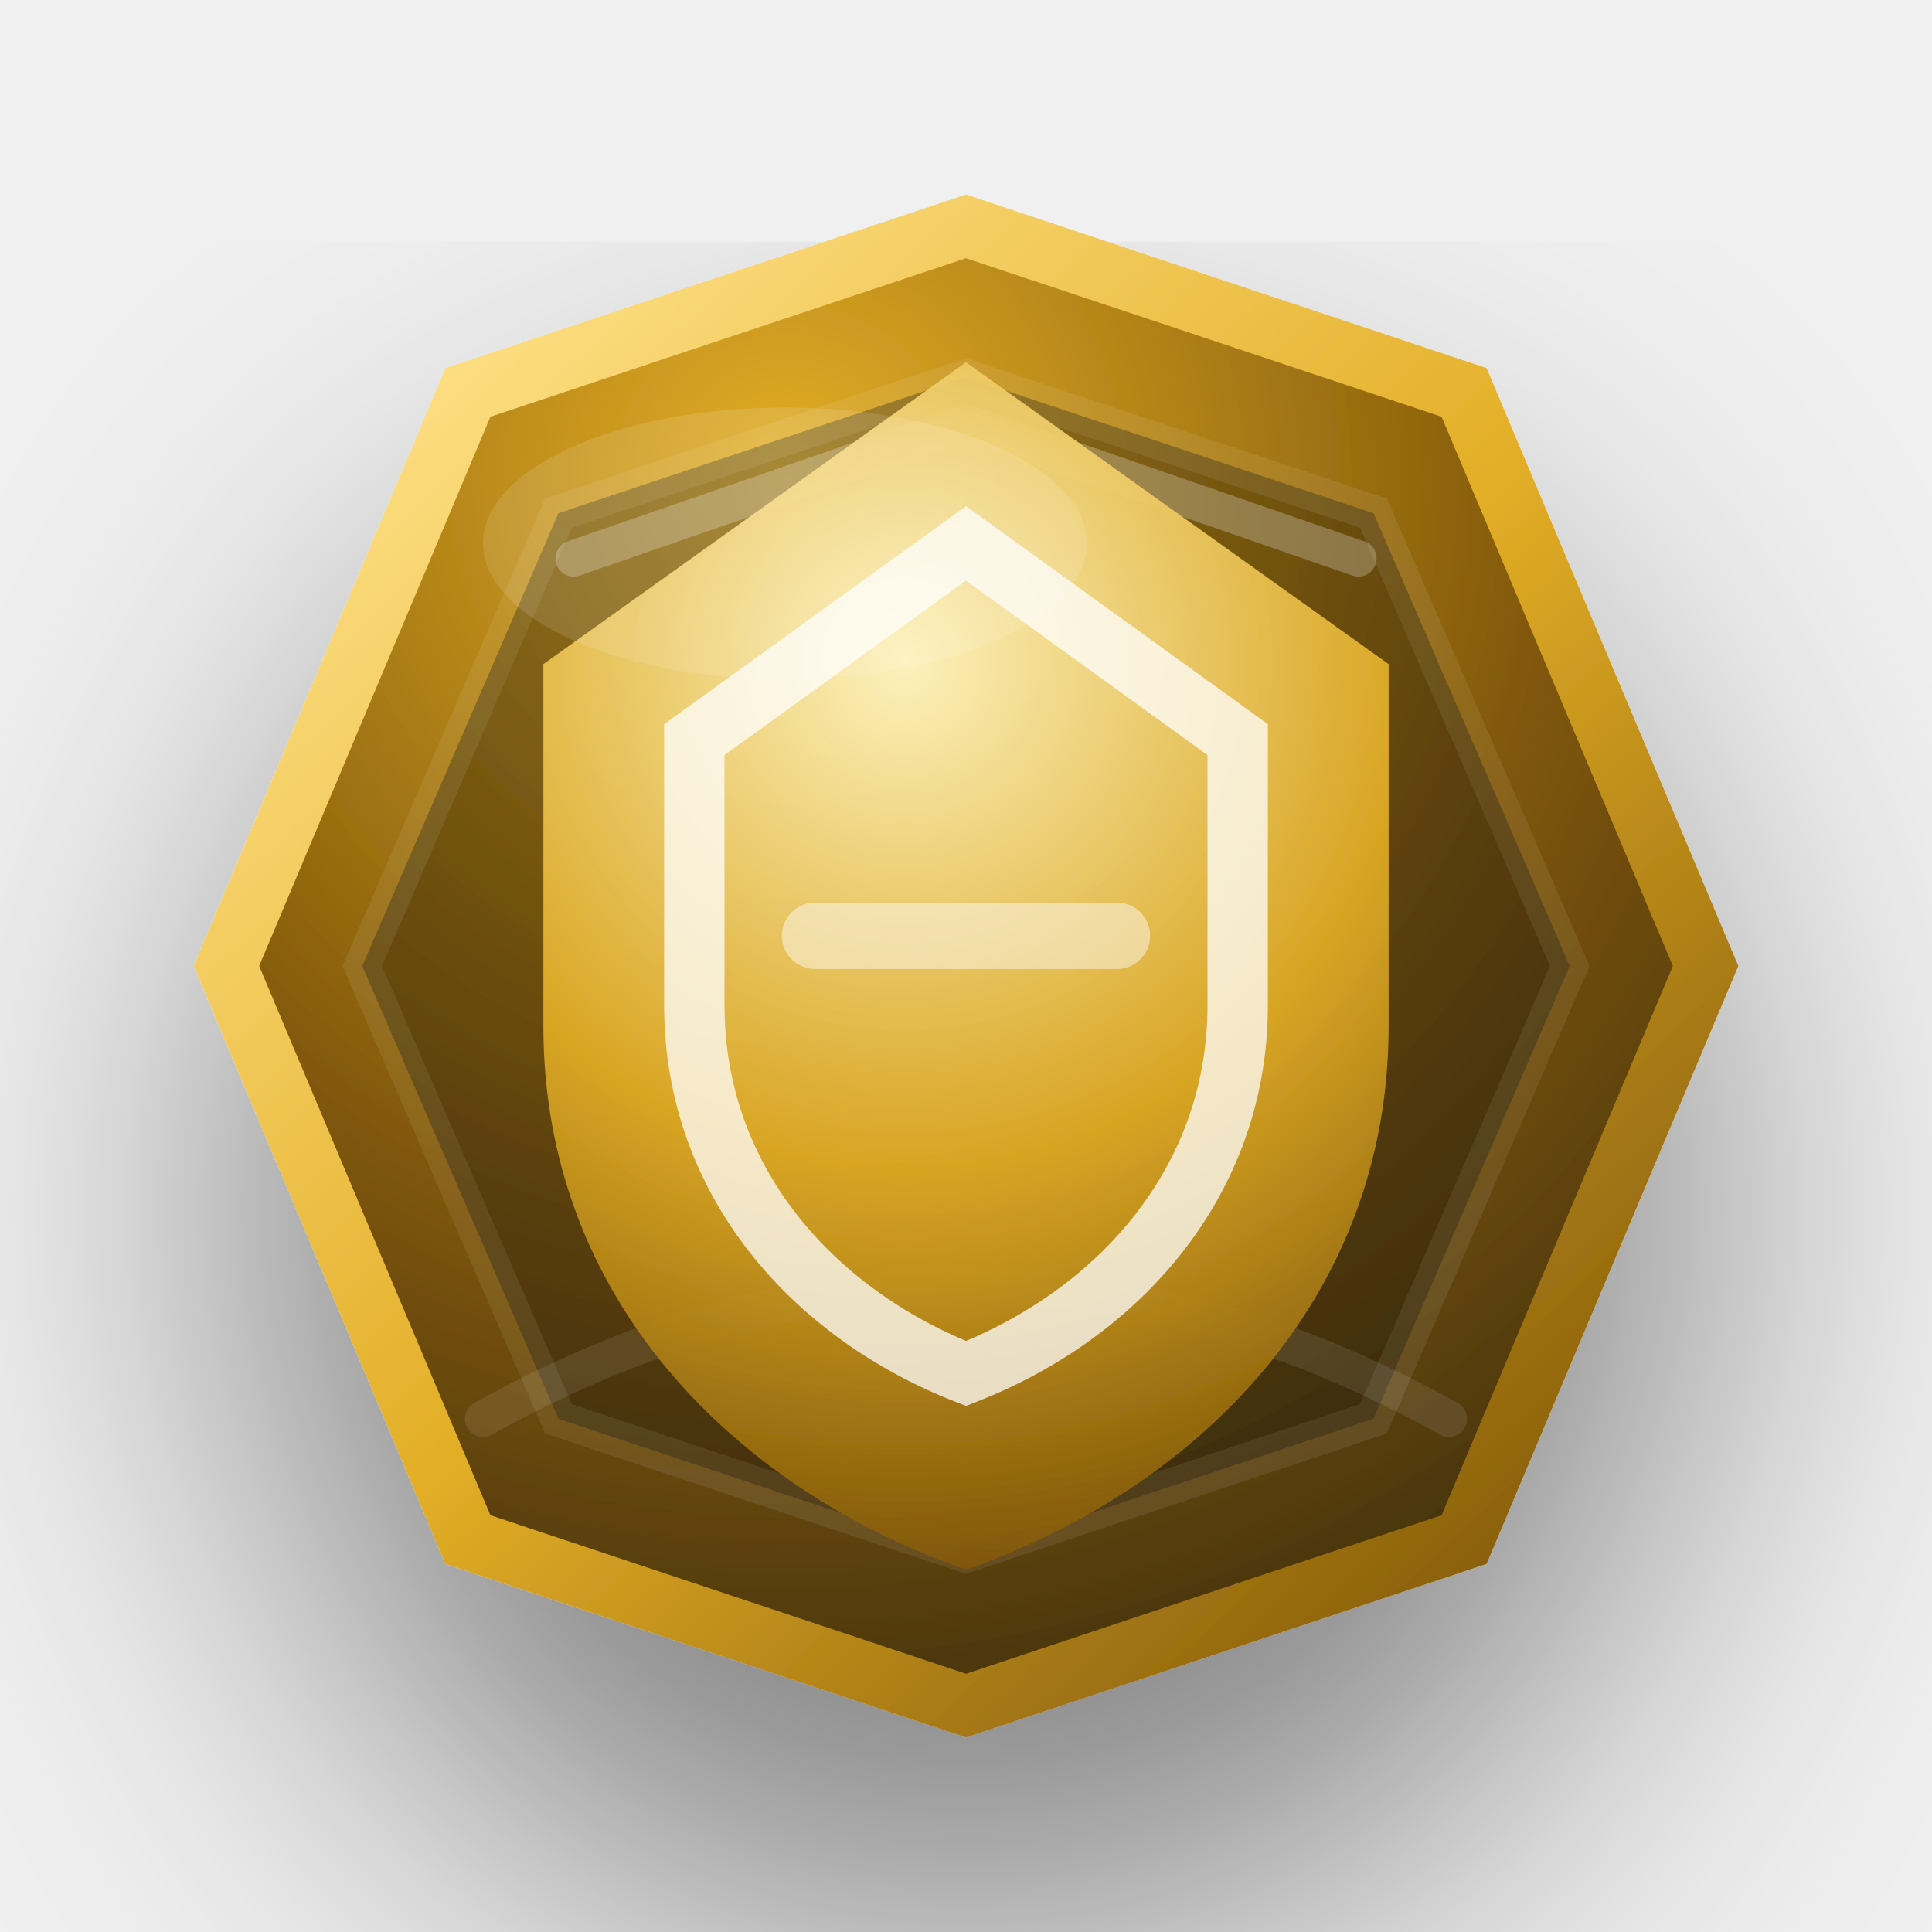
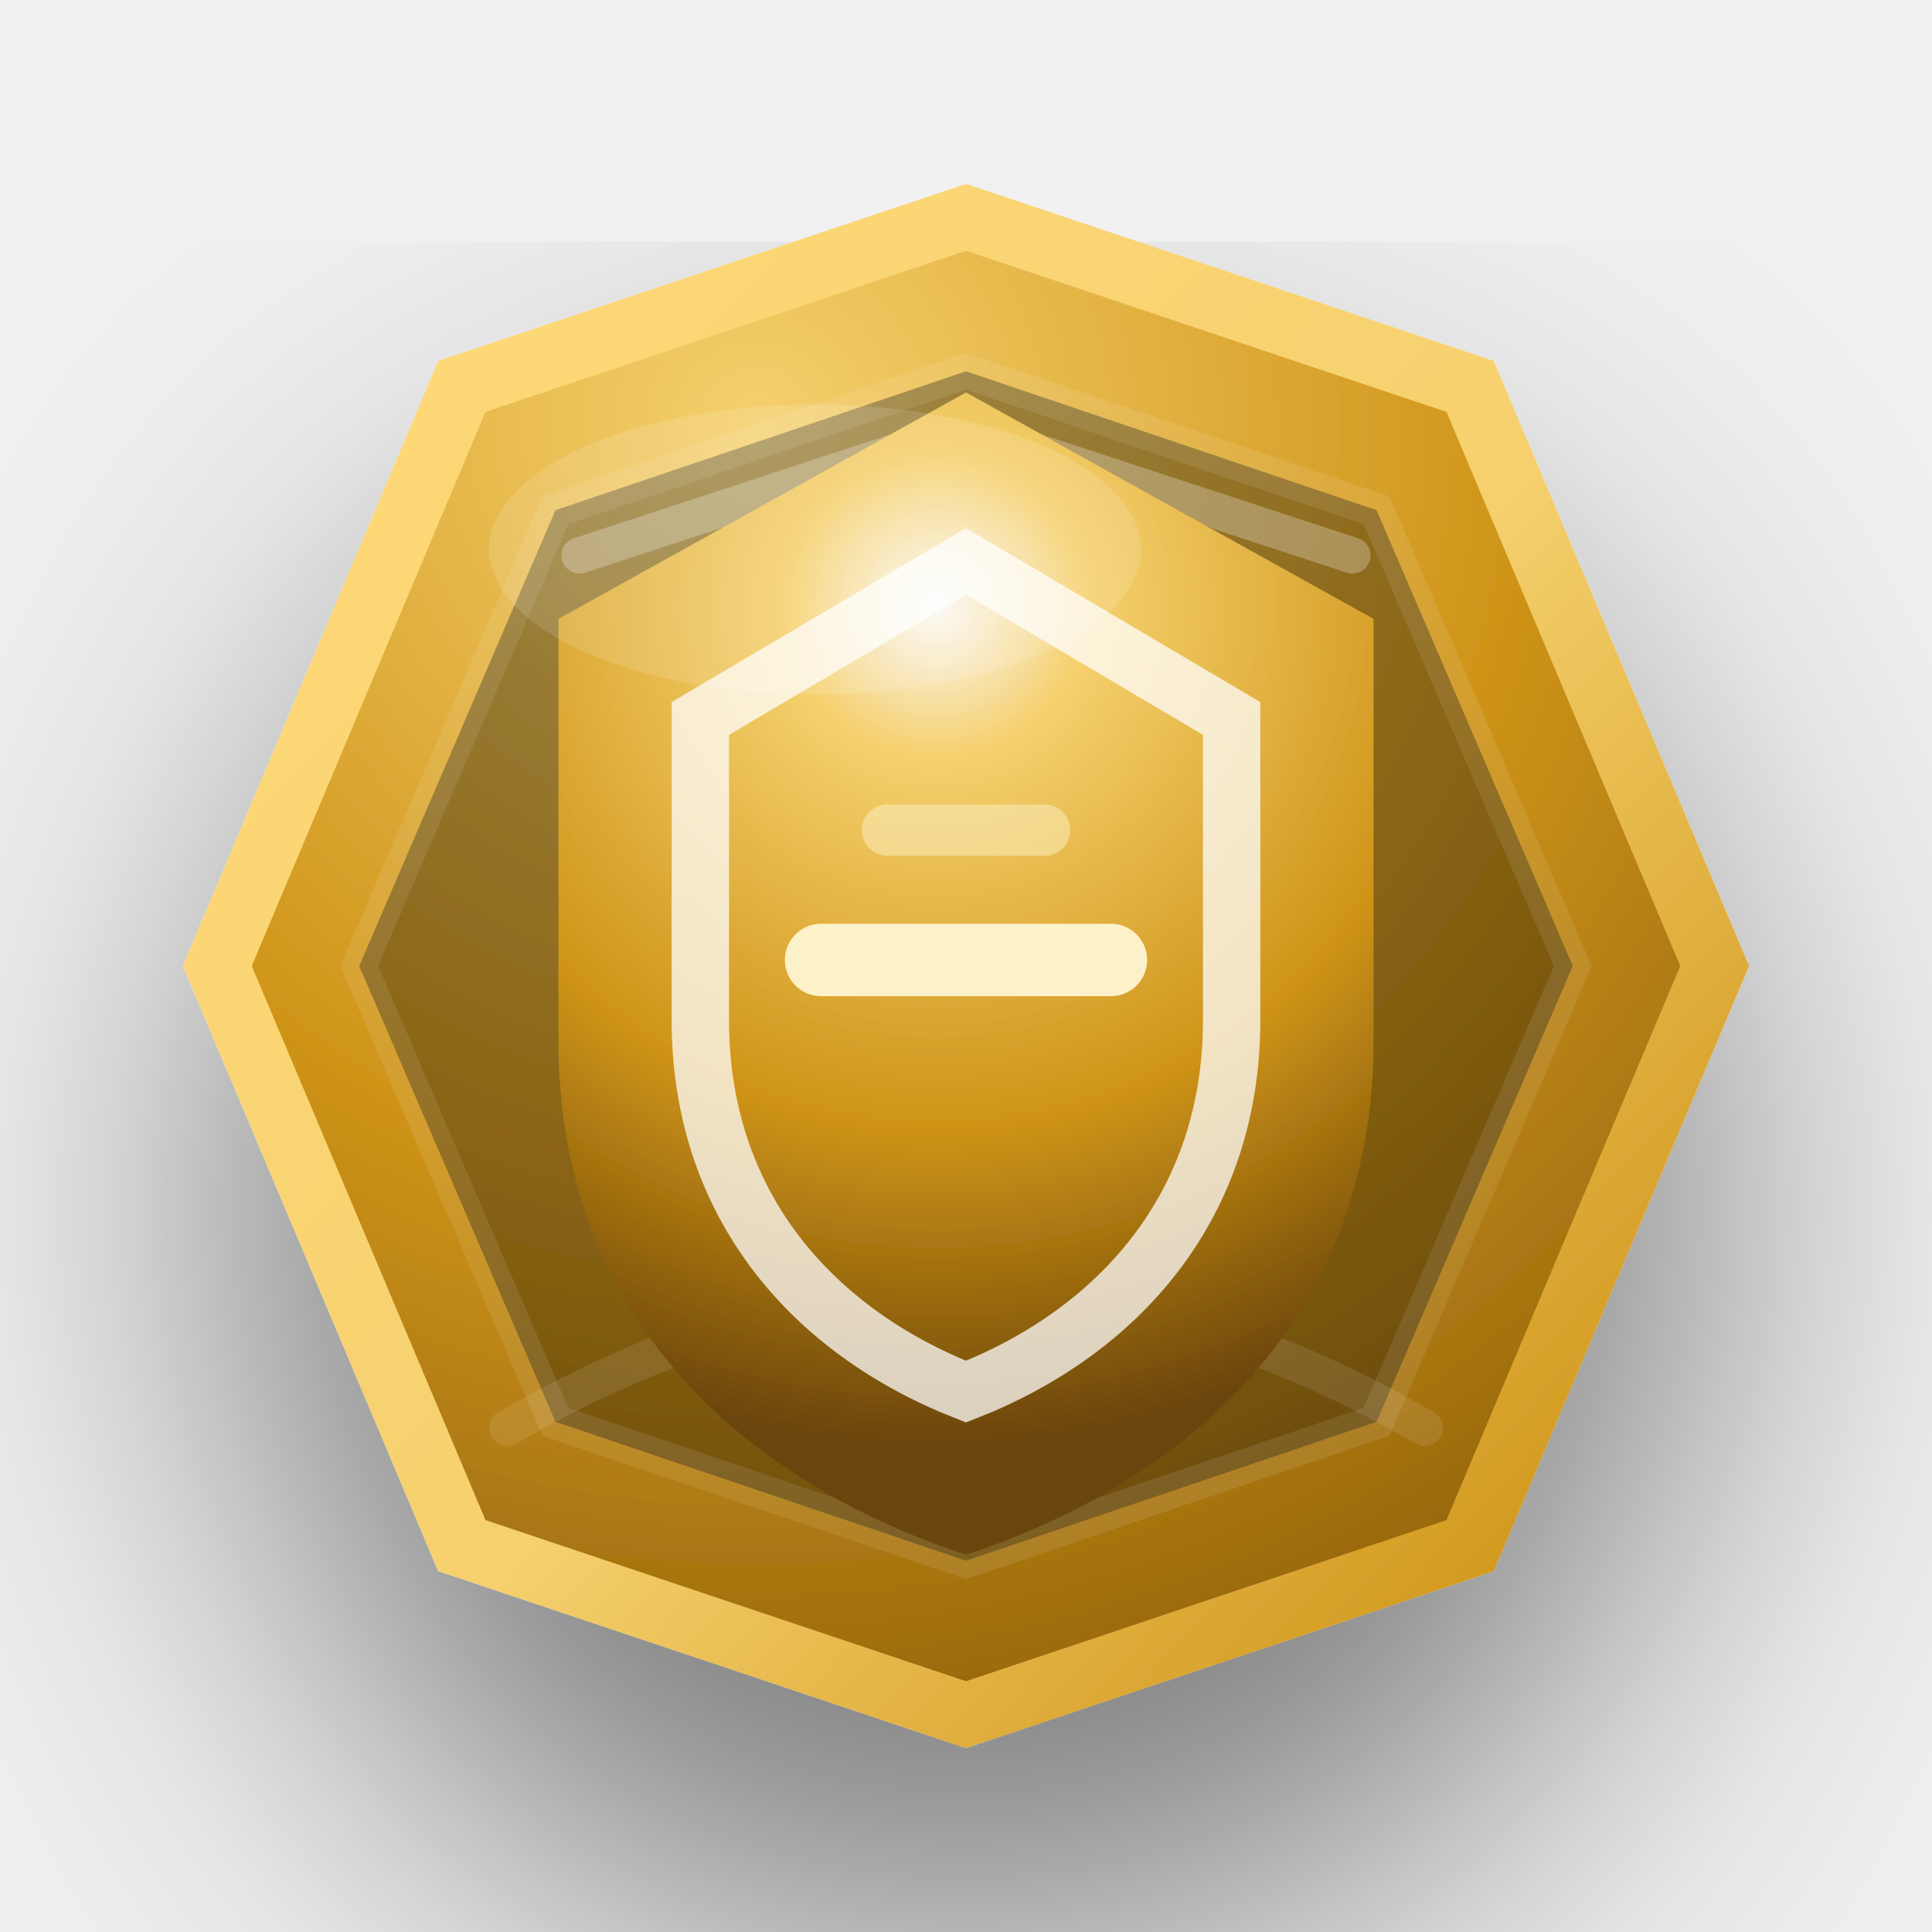
<svg xmlns="http://www.w3.org/2000/svg" width="96" height="96" viewBox="0 0 64 64" fill="none">
  <defs>
-     <radialGradient id="plate" cx="0" cy="0" r="1" gradientUnits="userSpaceOnUse" gradientTransform="translate(26 16) rotate(50) scale(56)">
-       <stop stop-color="#e3ae26" />
-       <stop offset=".46" stop-color="#7f5609" />
-       <stop offset="1" stop-color="#111418" />
+     <radialGradient id="plate" cx="0" cy="0" r="1" gradientUnits="userSpaceOnUse" gradientTransform="translate(25 14) rotate(49) scale(58)">
+       <stop stop-color="#f5d06d" />
+       <stop offset=".44" stop-color="#cf9418" />
+       <stop offset="1" stop-color="#6b4507" />
    </radialGradient>
-     <linearGradient id="frame" x1="12" y1="11" x2="52" y2="54" gradientUnits="userSpaceOnUse">
-       <stop stop-color="#ffe28a" />
-       <stop offset=".5" stop-color="#e3ae26" />
-       <stop offset="1" stop-color="#7f5609" />
+     <linearGradient id="frame" x1="10" y1="12" x2="53" y2="52" gradientUnits="userSpaceOnUse">
+       <stop stop-color="#ffd978" />
+       <stop offset=".55" stop-color="#f5d06d" />
+       <stop offset="1" stop-color="#cf9418" />
    </linearGradient>
-     <radialGradient id="coreGem" cx="0" cy="0" r="1" gradientUnits="userSpaceOnUse" gradientTransform="translate(30 22) rotate(51) scale(30)">
-       <stop stop-color="#fff4bf" stop-opacity=".98" />
-       <stop offset=".55" stop-color="#e3ae26" stop-opacity=".92" />
-       <stop offset="1" stop-color="#7f5609" stop-opacity=".98" />
+     <radialGradient id="gem" cx="0" cy="0" r="1" gradientUnits="userSpaceOnUse" gradientTransform="translate(31 20) rotate(51) scale(28)">
+       <stop stop-color="rgba(255,255,255,.95)" />
+       <stop offset=".18" stop-color="#f5d06d" />
+       <stop offset=".62" stop-color="#cf9418" />
+       <stop offset="1" stop-color="#6b4507" />
    </radialGradient>
-     <linearGradient id="edgeStroke" x1="16" y1="16" x2="48" y2="48">
-       <stop stop-color="rgba(255,255,255,.9)" />
-       <stop offset="1" stop-color="rgba(255,255,255,.2)" />
-     </linearGradient>
-     <filter id="glow" x="-30%" y="-30%" width="160%" height="160%">
-       <feDropShadow dx="0" dy="0" stdDeviation="4" flood-color="#ffe28a" flood-opacity=".3" />
-       <feDropShadow dx="0" dy="8" stdDeviation="7" flood-color="black" flood-opacity=".45" />
+     <filter id="glowFx" x="-35%" y="-35%" width="170%" height="170%">
+       <feDropShadow dx="0" dy="0" stdDeviation="4.5" flood-color="#ffd978" flood-opacity=".32" />
+       <feDropShadow dx="0" dy="8" stdDeviation="8" flood-color="black" flood-opacity=".48" />
    </filter>
  </defs>
-   <g filter="url(#glow)">
-     <path d="M32 7.5 48.5 13 56.5 32 48.5 51 32 56.5 15.5 51 7.5 32 15.5 13 32 7.5Z" fill="url(#plate)" stroke="url(#frame)" stroke-width="2" />
-     <path d="M32 12.5 45.5 17 52 32 45.5 47 32 51.5 18.5 47 12 32 18.5 17 32 12.5Z" fill="rgba(6,8,8,.32)" stroke="rgba(255,255,255,.08)" stroke-width="1.2" />
-     <path d="M19 18.5 32 14l13 4.5" stroke="rgba(255,255,255,.24)" stroke-width="1.2" stroke-linecap="round" />
-     <path d="M16 47c5.4-3 10.7-4.4 16-4.4 5.3 0 10.6 1.4 16 4.4" stroke="rgba(255,255,255,.09)" stroke-width="1.2" stroke-linecap="round" />
-     <path d="M32 12 46 22v12c0 9-6.3 15.3-14 18-7.7-2.7-14-9-14-18V22l14-10Z" fill="url(#coreGem)" />
-     <path d="M32 18 41 24.5v8.8c0 5.8-3.9 10.2-9 12.2-5.1-2-9-6.4-9-12.2v-8.8L32 18Z" fill="none" stroke="rgba(255,255,255,.75)" stroke-width="2" />
-     <path d="M27 31h10" stroke="rgba(255,255,255,.45)" stroke-width="2.2" stroke-linecap="round" />
-     <ellipse cx="26" cy="18" rx="10" ry="4.5" fill="white" fill-opacity=".12" />
+   <g filter="url(#glowFx)">
+     <path d="M32 7.2 48.7 12.8 56.8 32 48.7 51.2 32 56.8 15.3 51.2 7.2 32 15.3 12.8 32 7.2Z" fill="url(#plate)" stroke="url(#frame)" stroke-width="2.1" />
+     <path d="M32 12.3 45.6 16.9 52.1 32 45.6 47.1 32 51.7 18.4 47.1 11.9 32 18.4 16.9 32 12.3Z" fill="rgba(5,7,9,.34)" stroke="rgba(255,255,255,.09)" stroke-width="1.15" />
+     <path d="M19.2 18.4 32 14.2 44.8 18.4" stroke="rgba(255,255,255,.26)" stroke-width="1.2" stroke-linecap="round" />
+     <path d="M16.8 47.3c5.2-3 10.3-4.5 15.2-4.5 4.9 0 10 1.5 15.2 4.5" stroke="rgba(255,255,255,.1)" stroke-width="1.2" stroke-linecap="round" />
+     <path d="M32 13 45.5 20.5v14c0 9.2-6.2 14.6-13.5 17-7.3-2.4-13.5-7.8-13.5-17v-14L32 13Z" fill="url(#gem)" />
+     <path d="M32 18.6 40.8 23.8v10c0 6.1-3.7 10.3-8.8 12.3-5.1-2-8.8-6.2-8.8-12.3v-10L32 18.6Z" fill="none" stroke="rgba(255,255,255,.74)" stroke-width="1.9" />
+     <path d="M27.2 31.8h9.6" stroke="#fff7d5" stroke-opacity="0.92" stroke-width="2.4" stroke-linecap="round" />
+     <path d="M29.4 27.5h5.2" stroke="#fff7d5" stroke-opacity="0.44" stroke-width="1.7" stroke-linecap="round" />
+     <ellipse cx="27" cy="18.2" rx="10.8" ry="4.8" fill="white" fill-opacity=".13" />
  </g>
</svg>
